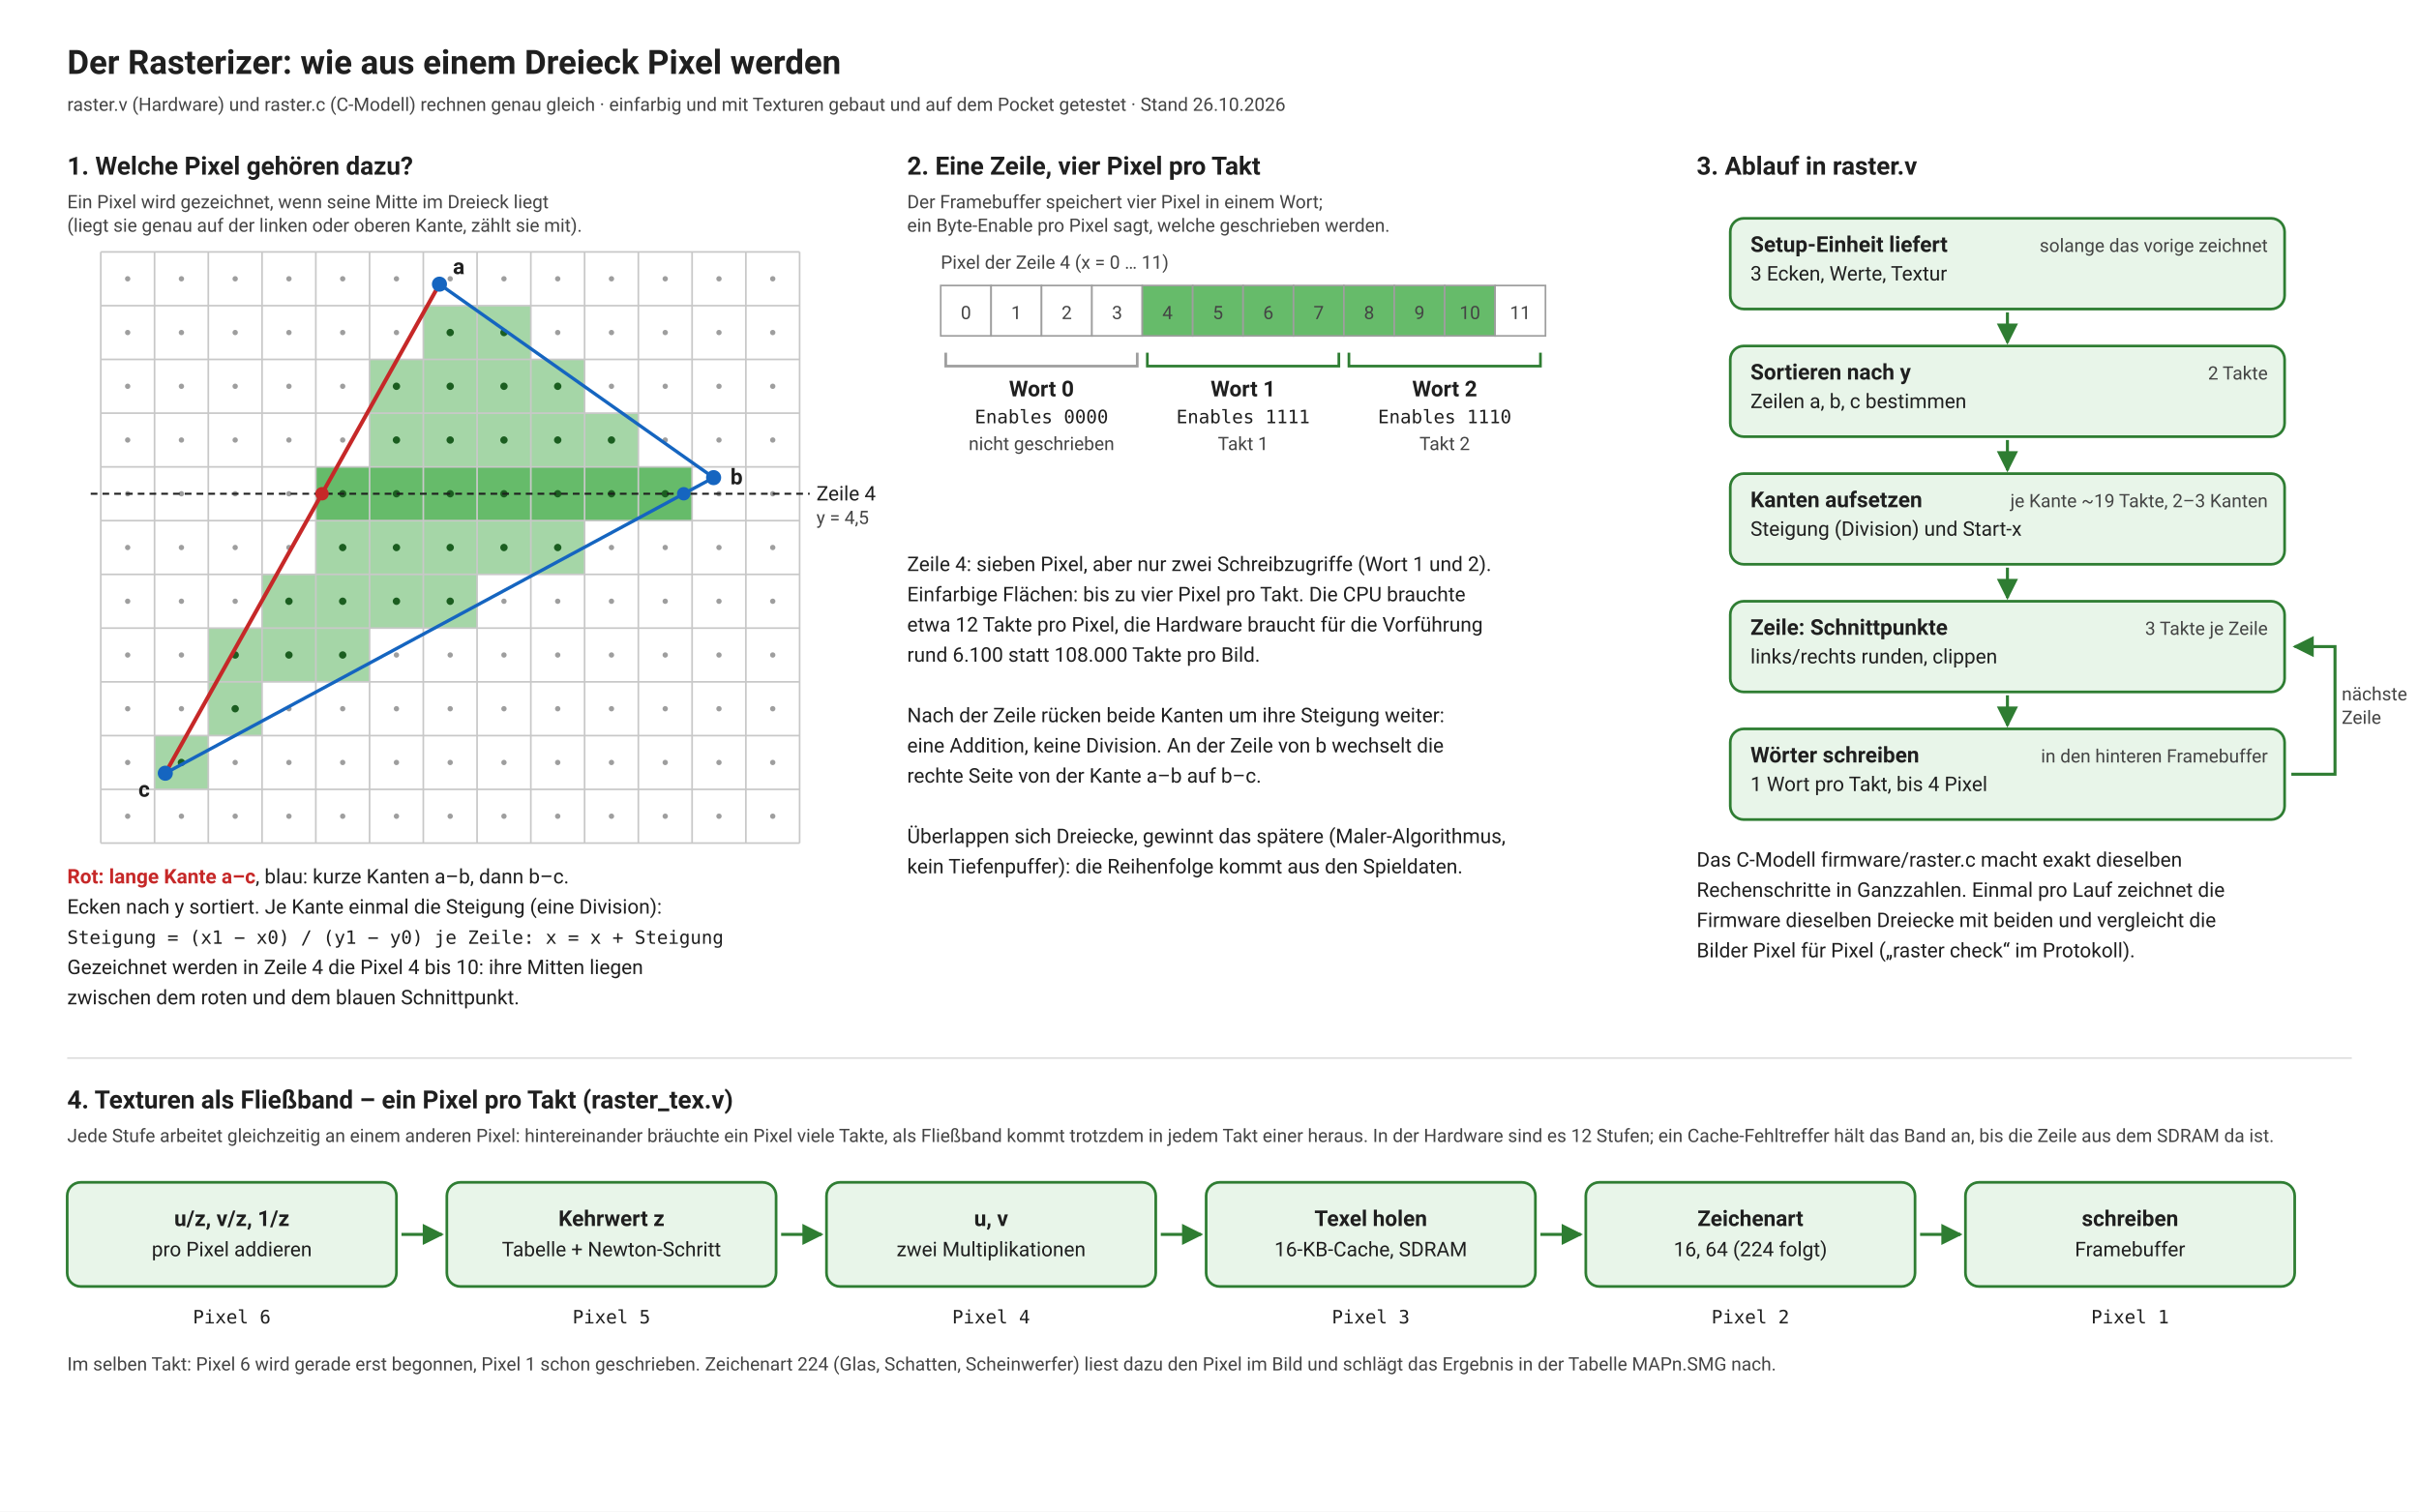
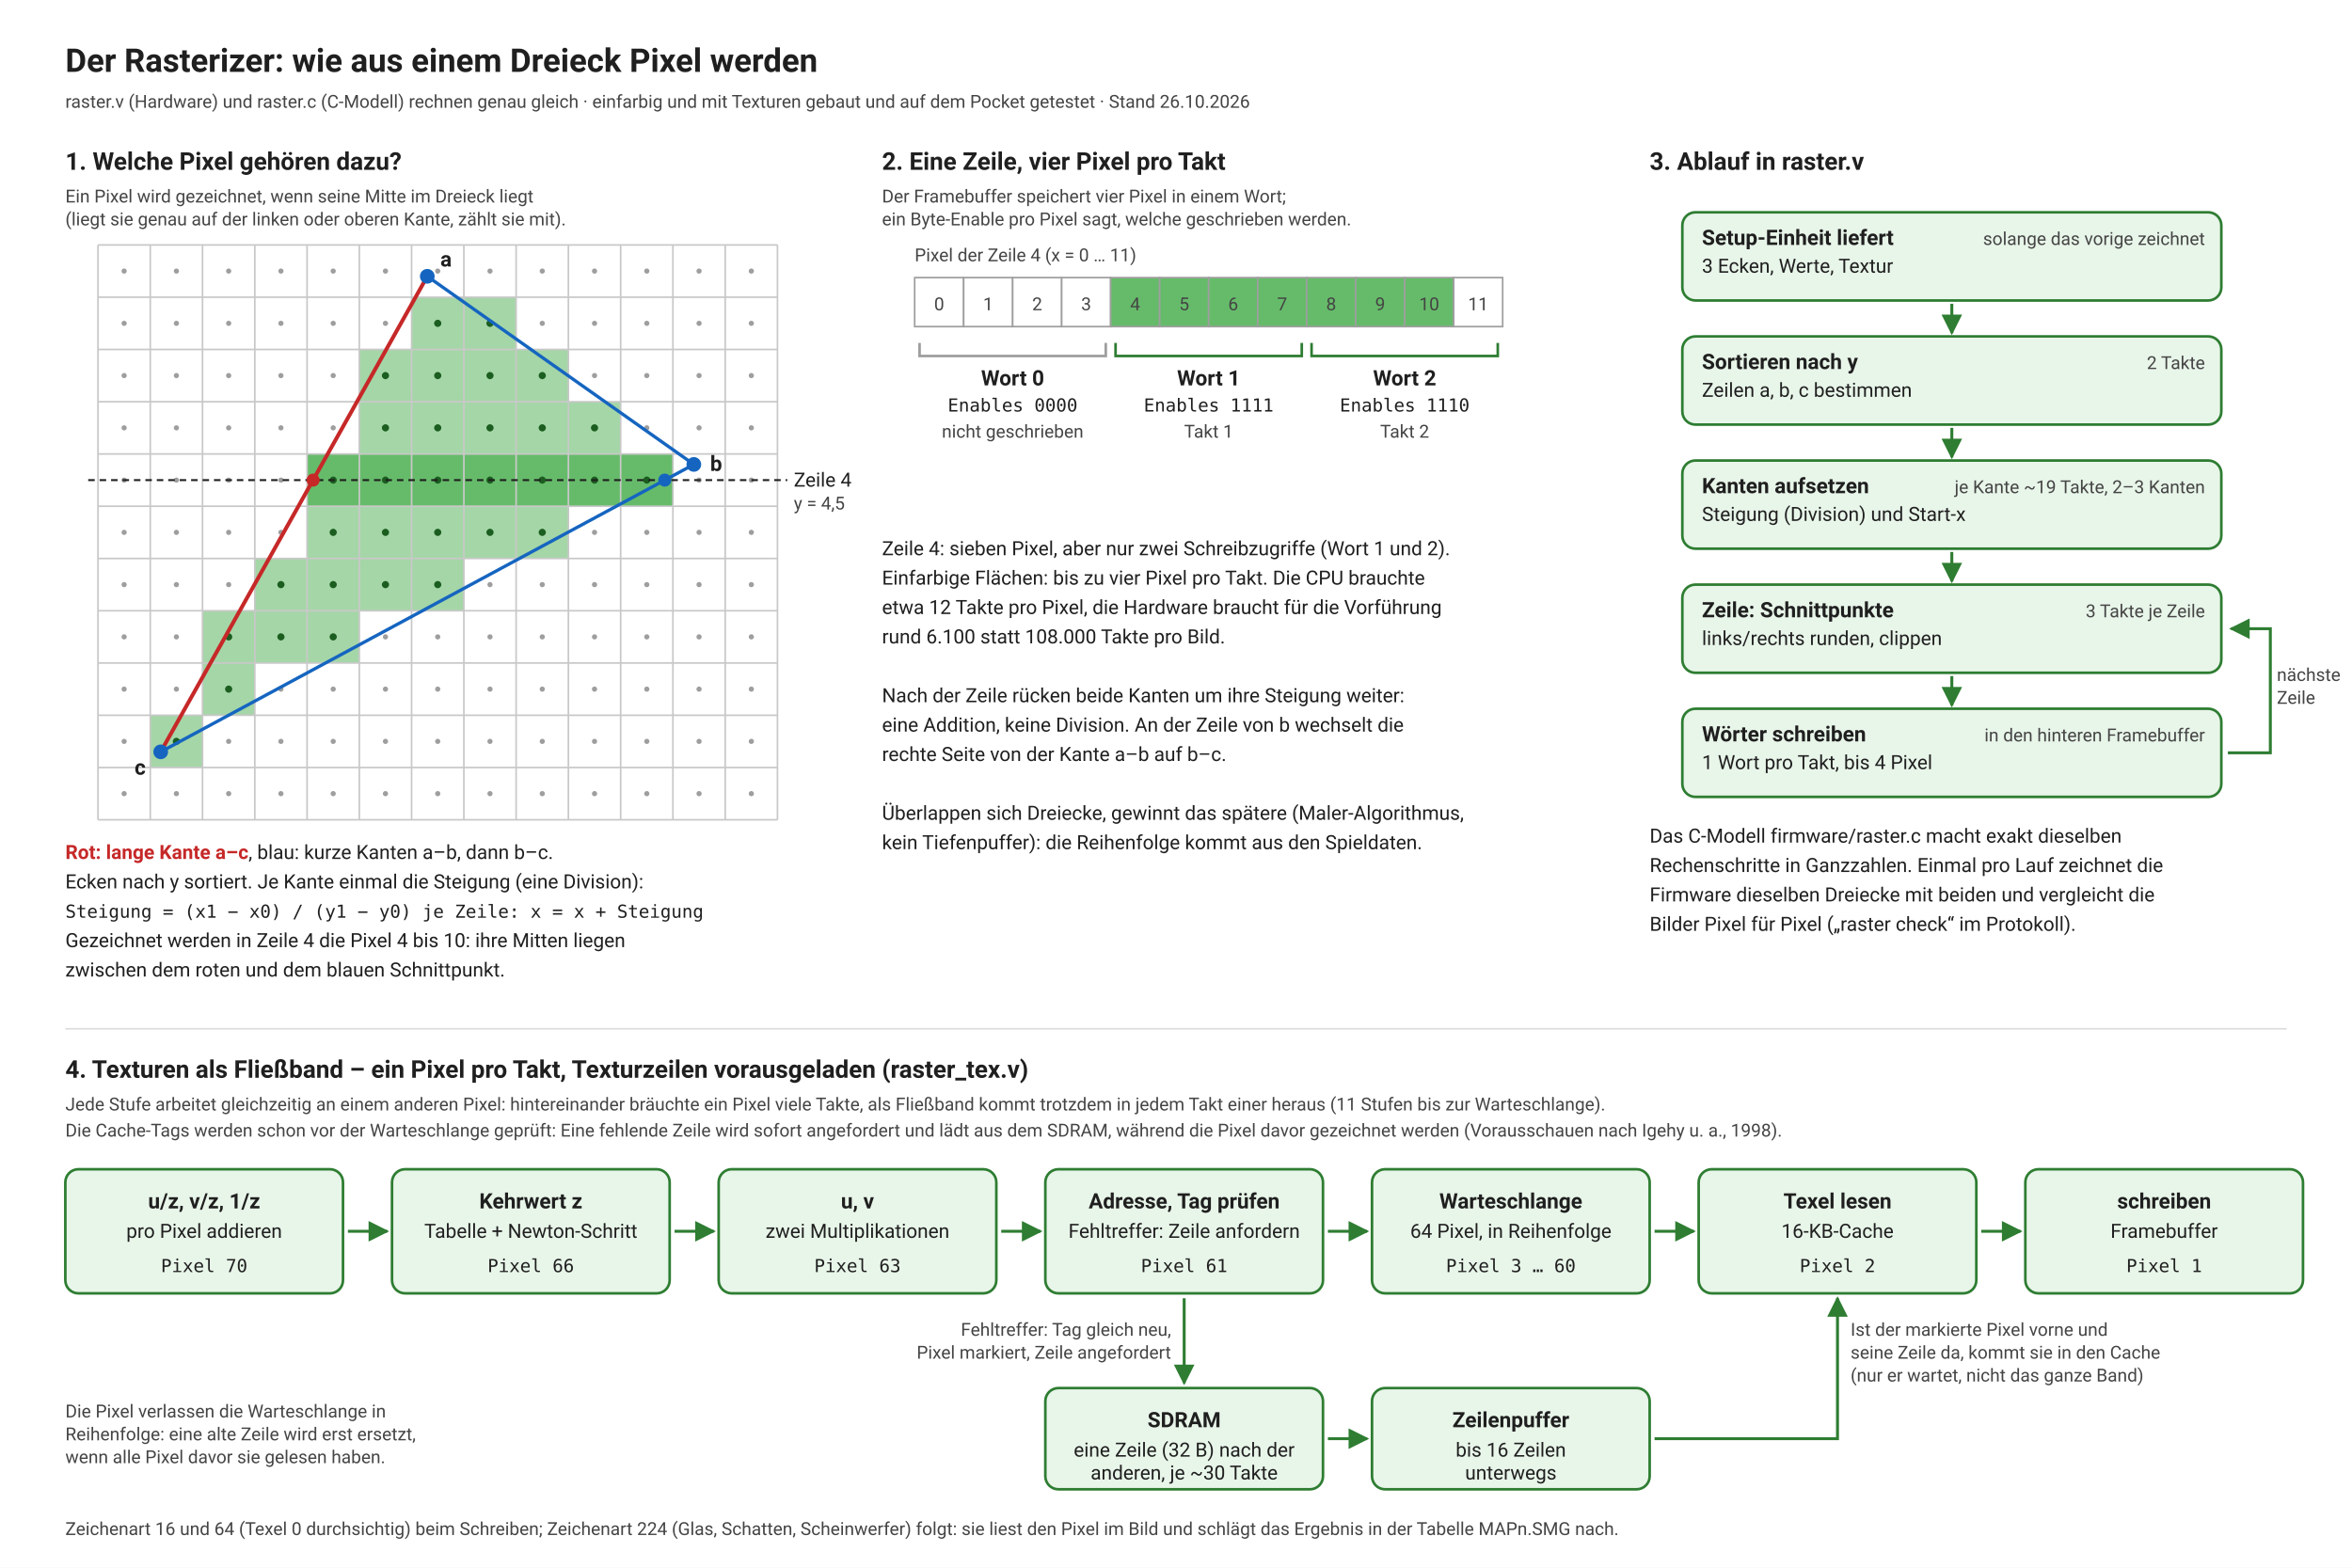
- <svg xmlns="http://www.w3.org/2000/svg" viewBox="0 0 1440 900" width="1440" height="900" role="img" aria-label="So zeichnet der Rasterizer ein Dreieck: Ecken nach y sortiert, Zeile für Zeile die Schnittpunkte mit den Kanten, alle Pixel, deren Mitte dazwischen liegt, in Wörtern zu vier Pixeln in den Framebuffer; unten der geplante Texturpfad als Fließband mit einem Pixel pro Takt.">
+ <svg xmlns="http://www.w3.org/2000/svg" viewBox="0 0 1440 960" width="1440" height="960" role="img" aria-label="So zeichnet der Rasterizer ein Dreieck: Ecken nach y sortiert, Zeile für Zeile die Schnittpunkte mit den Kanten, alle Pixel, deren Mitte dazwischen liegt, in Wörtern zu vier Pixeln in den Framebuffer; unten der Texturpfad als Fließband mit einem Pixel pro Takt, dessen Cache Fehltreffer schon vor einer Warteschlange erkennt und die Zeilen vorausladen lässt.">
  <defs>
    <marker id="arr" viewBox="0 0 10 10" refX="9" refY="5" markerWidth="7" markerHeight="7" orient="auto-start-reverse">
      <path d="M0,0 L10,5 L0,10 z" fill="#2e7d32" />
    </marker>
    <marker id="arrp" viewBox="0 0 10 10" refX="9" refY="5" markerWidth="7" markerHeight="7" orient="auto-start-reverse">
      <path d="M0,0 L10,5 L0,10 z" fill="#555555" />
    </marker>
  </defs>
  <style>
    text { font-family: system-ui, -apple-system, "Segoe UI", Roboto, Helvetica, Arial, sans-serif; fill: #1f1f1f; }
    .h { font-size: 20px; font-weight: 700; }
    .s { font-size: 15px; font-weight: 700; }
    .t { font-size: 13px; font-weight: 600; }
    .b { font-size: 12px; }
    .l { font-size: 11px; fill: #444444; }
    .m { font-size: 11px; font-family: ui-monospace, Consolas, monospace; fill: #1f1f1f; }
    .c { text-anchor: middle; }
    .r { text-anchor: end; }
    .built { fill: #e8f5e9; stroke: #2e7d32; stroke-width: 1.6; }
    .plan { fill: #ffffff; stroke: #555555; stroke-width: 1.4; stroke-dasharray: 6 4; }
    .grid { fill: none; stroke: #c8c8c8; stroke-width: 1; }
    .px { fill: #a5d6a7; }
    .pxh { fill: #66bb6a; }
    .tri { fill: none; stroke: #1565c0; stroke-width: 2; }
    .long { fill: none; stroke: #c62828; stroke-width: 2.4; }
    .row { stroke: #1f1f1f; stroke-width: 1.2; stroke-dasharray: 4 3; }
    .wb { fill: none; stroke: #2e7d32; stroke-width: 1.8; }
    .wp { fill: none; stroke: #555555; stroke-width: 1.4; stroke-dasharray: 6 4; }
  </style>
-   <rect width="1440" height="900" fill="#ffffff" />
+   <rect width="1440" height="960" fill="#ffffff" />
  <text x="40" y="44" class="h">Der Rasterizer: wie aus einem Dreieck Pixel werden</text>
  <text x="40" y="66" class="l">raster.v (Hardware) und raster.c (C-Modell) rechnen genau gleich · einfarbig und mit Texturen gebaut und auf dem Pocket getestet · Stand 26.10.2026</text>
  <text x="40" y="104" class="s">1. Welche Pixel gehören dazu?</text>
  <text x="40" y="124" class="l">Ein Pixel wird gezeichnet, wenn seine Mitte im Dreieck liegt</text>
  <text x="40" y="138" class="l">(liegt sie genau auf der linken oder oberen Kante, zählt sie mit).</text>
  <rect x="252" y="182" width="32" height="32" class="px" />
  <rect x="284" y="182" width="32" height="32" class="px" />
  <rect x="220" y="214" width="32" height="32" class="px" />
  <rect x="252" y="214" width="32" height="32" class="px" />
  <rect x="284" y="214" width="32" height="32" class="px" />
  <rect x="316" y="214" width="32" height="32" class="px" />
  <rect x="220" y="246" width="32" height="32" class="px" />
  <rect x="252" y="246" width="32" height="32" class="px" />
  <rect x="284" y="246" width="32" height="32" class="px" />
  <rect x="316" y="246" width="32" height="32" class="px" />
  <rect x="348" y="246" width="32" height="32" class="px" />
  <rect x="188" y="278" width="32" height="32" class="pxh" />
  <rect x="220" y="278" width="32" height="32" class="pxh" />
  <rect x="252" y="278" width="32" height="32" class="pxh" />
  <rect x="284" y="278" width="32" height="32" class="pxh" />
  <rect x="316" y="278" width="32" height="32" class="pxh" />
  <rect x="348" y="278" width="32" height="32" class="pxh" />
  <rect x="380" y="278" width="32" height="32" class="pxh" />
  <rect x="188" y="310" width="32" height="32" class="px" />
  <rect x="220" y="310" width="32" height="32" class="px" />
  <rect x="252" y="310" width="32" height="32" class="px" />
  <rect x="284" y="310" width="32" height="32" class="px" />
  <rect x="316" y="310" width="32" height="32" class="px" />
  <rect x="156" y="342" width="32" height="32" class="px" />
  <rect x="188" y="342" width="32" height="32" class="px" />
  <rect x="220" y="342" width="32" height="32" class="px" />
  <rect x="252" y="342" width="32" height="32" class="px" />
  <rect x="124" y="374" width="32" height="32" class="px" />
  <rect x="156" y="374" width="32" height="32" class="px" />
  <rect x="188" y="374" width="32" height="32" class="px" />
  <rect x="124" y="406" width="32" height="32" class="px" />
  <rect x="92" y="438" width="32" height="32" class="px" />
  <path d="M60,150 V502 M92,150 V502 M124,150 V502 M156,150 V502 M188,150 V502 M220,150 V502 M252,150 V502 M284,150 V502 M316,150 V502 M348,150 V502 M380,150 V502 M412,150 V502 M444,150 V502 M476,150 V502 M60,150 H476 M60,182 H476 M60,214 H476 M60,246 H476 M60,278 H476 M60,310 H476 M60,342 H476 M60,374 H476 M60,406 H476 M60,438 H476 M60,470 H476 M60,502 H476" class="grid" />
  <circle cx="76.0" cy="166.0" r="1.6" fill="#9e9e9e" />
  <circle cx="108.0" cy="166.0" r="1.6" fill="#9e9e9e" />
  <circle cx="140.0" cy="166.0" r="1.6" fill="#9e9e9e" />
  <circle cx="172.0" cy="166.0" r="1.6" fill="#9e9e9e" />
  <circle cx="204.0" cy="166.0" r="1.6" fill="#9e9e9e" />
  <circle cx="236.0" cy="166.0" r="1.6" fill="#9e9e9e" />
  <circle cx="268.0" cy="166.0" r="1.6" fill="#9e9e9e" />
  <circle cx="300.0" cy="166.0" r="1.6" fill="#9e9e9e" />
  <circle cx="332.0" cy="166.0" r="1.6" fill="#9e9e9e" />
  <circle cx="364.0" cy="166.0" r="1.6" fill="#9e9e9e" />
  <circle cx="396.0" cy="166.0" r="1.6" fill="#9e9e9e" />
  <circle cx="428.0" cy="166.0" r="1.6" fill="#9e9e9e" />
  <circle cx="460.0" cy="166.0" r="1.6" fill="#9e9e9e" />
  <circle cx="76.0" cy="198.0" r="1.6" fill="#9e9e9e" />
  <circle cx="108.0" cy="198.0" r="1.6" fill="#9e9e9e" />
  <circle cx="140.0" cy="198.0" r="1.6" fill="#9e9e9e" />
  <circle cx="172.0" cy="198.0" r="1.6" fill="#9e9e9e" />
  <circle cx="204.0" cy="198.0" r="1.6" fill="#9e9e9e" />
  <circle cx="236.0" cy="198.0" r="1.6" fill="#9e9e9e" />
  <circle cx="268.0" cy="198.0" r="2.2" fill="#1b5e20" />
  <circle cx="300.0" cy="198.0" r="2.2" fill="#1b5e20" />
  <circle cx="332.0" cy="198.0" r="1.6" fill="#9e9e9e" />
  <circle cx="364.0" cy="198.0" r="1.6" fill="#9e9e9e" />
  <circle cx="396.0" cy="198.0" r="1.6" fill="#9e9e9e" />
  <circle cx="428.0" cy="198.0" r="1.6" fill="#9e9e9e" />
  <circle cx="460.0" cy="198.0" r="1.6" fill="#9e9e9e" />
  <circle cx="76.0" cy="230.0" r="1.6" fill="#9e9e9e" />
  <circle cx="108.0" cy="230.0" r="1.6" fill="#9e9e9e" />
  <circle cx="140.0" cy="230.0" r="1.6" fill="#9e9e9e" />
  <circle cx="172.0" cy="230.0" r="1.6" fill="#9e9e9e" />
  <circle cx="204.0" cy="230.0" r="1.6" fill="#9e9e9e" />
  <circle cx="236.0" cy="230.0" r="2.2" fill="#1b5e20" />
  <circle cx="268.0" cy="230.0" r="2.2" fill="#1b5e20" />
  <circle cx="300.0" cy="230.0" r="2.2" fill="#1b5e20" />
  <circle cx="332.0" cy="230.0" r="2.2" fill="#1b5e20" />
  <circle cx="364.0" cy="230.0" r="1.6" fill="#9e9e9e" />
  <circle cx="396.0" cy="230.0" r="1.6" fill="#9e9e9e" />
  <circle cx="428.0" cy="230.0" r="1.6" fill="#9e9e9e" />
  <circle cx="460.0" cy="230.0" r="1.6" fill="#9e9e9e" />
  <circle cx="76.0" cy="262.0" r="1.6" fill="#9e9e9e" />
  <circle cx="108.0" cy="262.0" r="1.6" fill="#9e9e9e" />
  <circle cx="140.0" cy="262.0" r="1.6" fill="#9e9e9e" />
  <circle cx="172.0" cy="262.0" r="1.6" fill="#9e9e9e" />
  <circle cx="204.0" cy="262.0" r="1.6" fill="#9e9e9e" />
  <circle cx="236.0" cy="262.0" r="2.2" fill="#1b5e20" />
  <circle cx="268.0" cy="262.0" r="2.2" fill="#1b5e20" />
  <circle cx="300.0" cy="262.0" r="2.2" fill="#1b5e20" />
  <circle cx="332.0" cy="262.0" r="2.2" fill="#1b5e20" />
  <circle cx="364.0" cy="262.0" r="2.2" fill="#1b5e20" />
  <circle cx="396.0" cy="262.0" r="1.6" fill="#9e9e9e" />
  <circle cx="428.0" cy="262.0" r="1.6" fill="#9e9e9e" />
  <circle cx="460.0" cy="262.0" r="1.6" fill="#9e9e9e" />
  <circle cx="76.0" cy="294.0" r="1.6" fill="#9e9e9e" />
  <circle cx="108.0" cy="294.0" r="1.6" fill="#9e9e9e" />
  <circle cx="140.0" cy="294.0" r="1.6" fill="#9e9e9e" />
  <circle cx="172.0" cy="294.0" r="1.6" fill="#9e9e9e" />
  <circle cx="204.0" cy="294.0" r="2.2" fill="#1b5e20" />
  <circle cx="236.0" cy="294.0" r="2.2" fill="#1b5e20" />
  <circle cx="268.0" cy="294.0" r="2.2" fill="#1b5e20" />
  <circle cx="300.0" cy="294.0" r="2.2" fill="#1b5e20" />
  <circle cx="332.0" cy="294.0" r="2.2" fill="#1b5e20" />
  <circle cx="364.0" cy="294.0" r="2.2" fill="#1b5e20" />
  <circle cx="396.0" cy="294.0" r="2.2" fill="#1b5e20" />
  <circle cx="428.0" cy="294.0" r="1.6" fill="#9e9e9e" />
  <circle cx="460.0" cy="294.0" r="1.6" fill="#9e9e9e" />
  <circle cx="76.0" cy="326.0" r="1.6" fill="#9e9e9e" />
  <circle cx="108.0" cy="326.0" r="1.6" fill="#9e9e9e" />
  <circle cx="140.0" cy="326.0" r="1.6" fill="#9e9e9e" />
  <circle cx="172.0" cy="326.0" r="1.6" fill="#9e9e9e" />
  <circle cx="204.0" cy="326.0" r="2.2" fill="#1b5e20" />
  <circle cx="236.0" cy="326.0" r="2.2" fill="#1b5e20" />
  <circle cx="268.0" cy="326.0" r="2.2" fill="#1b5e20" />
  <circle cx="300.0" cy="326.0" r="2.2" fill="#1b5e20" />
  <circle cx="332.0" cy="326.0" r="2.2" fill="#1b5e20" />
  <circle cx="364.0" cy="326.0" r="1.6" fill="#9e9e9e" />
  <circle cx="396.0" cy="326.0" r="1.6" fill="#9e9e9e" />
  <circle cx="428.0" cy="326.0" r="1.6" fill="#9e9e9e" />
  <circle cx="460.0" cy="326.0" r="1.6" fill="#9e9e9e" />
  <circle cx="76.0" cy="358.0" r="1.6" fill="#9e9e9e" />
  <circle cx="108.0" cy="358.0" r="1.6" fill="#9e9e9e" />
  <circle cx="140.0" cy="358.0" r="1.6" fill="#9e9e9e" />
  <circle cx="172.0" cy="358.0" r="2.2" fill="#1b5e20" />
  <circle cx="204.0" cy="358.0" r="2.2" fill="#1b5e20" />
  <circle cx="236.0" cy="358.0" r="2.2" fill="#1b5e20" />
  <circle cx="268.0" cy="358.0" r="2.2" fill="#1b5e20" />
  <circle cx="300.0" cy="358.0" r="1.6" fill="#9e9e9e" />
  <circle cx="332.0" cy="358.0" r="1.6" fill="#9e9e9e" />
  <circle cx="364.0" cy="358.0" r="1.6" fill="#9e9e9e" />
  <circle cx="396.0" cy="358.0" r="1.6" fill="#9e9e9e" />
  <circle cx="428.0" cy="358.0" r="1.6" fill="#9e9e9e" />
  <circle cx="460.0" cy="358.0" r="1.6" fill="#9e9e9e" />
  <circle cx="76.0" cy="390.0" r="1.6" fill="#9e9e9e" />
  <circle cx="108.0" cy="390.0" r="1.6" fill="#9e9e9e" />
  <circle cx="140.0" cy="390.0" r="2.2" fill="#1b5e20" />
  <circle cx="172.0" cy="390.0" r="2.2" fill="#1b5e20" />
  <circle cx="204.0" cy="390.0" r="2.2" fill="#1b5e20" />
  <circle cx="236.0" cy="390.0" r="1.6" fill="#9e9e9e" />
  <circle cx="268.0" cy="390.0" r="1.6" fill="#9e9e9e" />
  <circle cx="300.0" cy="390.0" r="1.6" fill="#9e9e9e" />
  <circle cx="332.0" cy="390.0" r="1.6" fill="#9e9e9e" />
  <circle cx="364.0" cy="390.0" r="1.6" fill="#9e9e9e" />
  <circle cx="396.0" cy="390.0" r="1.6" fill="#9e9e9e" />
  <circle cx="428.0" cy="390.0" r="1.6" fill="#9e9e9e" />
  <circle cx="460.0" cy="390.0" r="1.6" fill="#9e9e9e" />
  <circle cx="76.0" cy="422.0" r="1.6" fill="#9e9e9e" />
  <circle cx="108.0" cy="422.0" r="1.6" fill="#9e9e9e" />
  <circle cx="140.0" cy="422.0" r="2.2" fill="#1b5e20" />
  <circle cx="172.0" cy="422.0" r="1.6" fill="#9e9e9e" />
  <circle cx="204.0" cy="422.0" r="1.6" fill="#9e9e9e" />
  <circle cx="236.0" cy="422.0" r="1.6" fill="#9e9e9e" />
  <circle cx="268.0" cy="422.0" r="1.6" fill="#9e9e9e" />
  <circle cx="300.0" cy="422.0" r="1.6" fill="#9e9e9e" />
  <circle cx="332.0" cy="422.0" r="1.6" fill="#9e9e9e" />
  <circle cx="364.0" cy="422.0" r="1.6" fill="#9e9e9e" />
  <circle cx="396.0" cy="422.0" r="1.6" fill="#9e9e9e" />
  <circle cx="428.0" cy="422.0" r="1.6" fill="#9e9e9e" />
  <circle cx="460.0" cy="422.0" r="1.6" fill="#9e9e9e" />
  <circle cx="76.0" cy="454.0" r="1.6" fill="#9e9e9e" />
  <circle cx="108.0" cy="454.0" r="2.2" fill="#1b5e20" />
  <circle cx="140.0" cy="454.0" r="1.6" fill="#9e9e9e" />
  <circle cx="172.0" cy="454.0" r="1.6" fill="#9e9e9e" />
  <circle cx="204.0" cy="454.0" r="1.6" fill="#9e9e9e" />
  <circle cx="236.0" cy="454.0" r="1.6" fill="#9e9e9e" />
  <circle cx="268.0" cy="454.0" r="1.6" fill="#9e9e9e" />
  <circle cx="300.0" cy="454.0" r="1.6" fill="#9e9e9e" />
  <circle cx="332.0" cy="454.0" r="1.6" fill="#9e9e9e" />
  <circle cx="364.0" cy="454.0" r="1.6" fill="#9e9e9e" />
  <circle cx="396.0" cy="454.0" r="1.6" fill="#9e9e9e" />
  <circle cx="428.0" cy="454.0" r="1.6" fill="#9e9e9e" />
  <circle cx="460.0" cy="454.0" r="1.6" fill="#9e9e9e" />
  <circle cx="76.0" cy="486.0" r="1.6" fill="#9e9e9e" />
  <circle cx="108.0" cy="486.0" r="1.6" fill="#9e9e9e" />
  <circle cx="140.0" cy="486.0" r="1.6" fill="#9e9e9e" />
  <circle cx="172.0" cy="486.0" r="1.6" fill="#9e9e9e" />
  <circle cx="204.0" cy="486.0" r="1.6" fill="#9e9e9e" />
  <circle cx="236.0" cy="486.0" r="1.6" fill="#9e9e9e" />
  <circle cx="268.0" cy="486.0" r="1.6" fill="#9e9e9e" />
  <circle cx="300.0" cy="486.0" r="1.6" fill="#9e9e9e" />
  <circle cx="332.0" cy="486.0" r="1.6" fill="#9e9e9e" />
  <circle cx="364.0" cy="486.0" r="1.6" fill="#9e9e9e" />
  <circle cx="396.0" cy="486.0" r="1.6" fill="#9e9e9e" />
  <circle cx="428.0" cy="486.0" r="1.6" fill="#9e9e9e" />
  <circle cx="460.0" cy="486.0" r="1.6" fill="#9e9e9e" />
  <path d="M261.6,169.2 L424.8,284.4 L98.4,460.4" class="tri" />
  <path d="M261.6,169.2 L98.4,460.4" class="long" />
  <circle cx="261.6" cy="169.2" r="4.5" fill="#1565c0" />
  <text x="269.6" y="163.2" class="t">a</text>
  <circle cx="424.8" cy="284.4" r="4.5" fill="#1565c0" />
  <text x="434.8" y="288.4" class="t">b</text>
  <circle cx="98.4" cy="460.4" r="4.5" fill="#1565c0" />
  <text x="82.4" y="474.4" class="t">c</text>
  <line x1="54" y1="294.0" x2="482" y2="294.0" class="row" />
  <circle cx="191.7" cy="294.0" r="4" fill="#c62828" />
  <circle cx="407.0" cy="294.0" r="4" fill="#1565c0" />
  <text x="486" y="298.0" class="b">Zeile 4</text>
  <text x="486" y="312.0" class="l">y = 4,5</text>
  <text x="40" y="526" class="b">
    <tspan fill="#c62828" font-weight="600">Rot: lange Kante a–c</tspan>, blau: kurze Kanten a–b, dann b–c.</text>
  <text x="40" y="544" class="b">Ecken nach y sortiert. Je Kante einmal die Steigung (eine Division):</text>
  <text x="40" y="562" class="m">Steigung = (x1 − x0) / (y1 − y0)   je Zeile: x = x + Steigung</text>
  <text x="40" y="580" class="b">Gezeichnet werden in Zeile 4 die Pixel 4 bis 10: ihre Mitten liegen</text>
  <text x="40" y="598" class="b">zwischen dem roten und dem blauen Schnittpunkt.</text>
  <text x="540" y="104" class="s">2. Eine Zeile, vier Pixel pro Takt</text>
  <text x="540" y="124" class="l">Der Framebuffer speichert vier Pixel in einem Wort;</text>
  <text x="540" y="138" class="l">ein Byte-Enable pro Pixel sagt, welche geschrieben werden.</text>
  <rect x="560" y="170" width="30" height="30" fill="#ffffff" stroke="#9e9e9e" stroke-width="1" />
  <text x="575.0" y="190" class="l c">0</text>
  <rect x="590" y="170" width="30" height="30" fill="#ffffff" stroke="#9e9e9e" stroke-width="1" />
  <text x="605.0" y="190" class="l c">1</text>
  <rect x="620" y="170" width="30" height="30" fill="#ffffff" stroke="#9e9e9e" stroke-width="1" />
  <text x="635.0" y="190" class="l c">2</text>
  <rect x="650" y="170" width="30" height="30" fill="#ffffff" stroke="#9e9e9e" stroke-width="1" />
  <text x="665.0" y="190" class="l c">3</text>
  <rect x="680" y="170" width="30" height="30" fill="#66bb6a" stroke="#9e9e9e" stroke-width="1" />
  <text x="695.0" y="190" class="l c">4</text>
  <rect x="710" y="170" width="30" height="30" fill="#66bb6a" stroke="#9e9e9e" stroke-width="1" />
  <text x="725.0" y="190" class="l c">5</text>
  <rect x="740" y="170" width="30" height="30" fill="#66bb6a" stroke="#9e9e9e" stroke-width="1" />
  <text x="755.0" y="190" class="l c">6</text>
  <rect x="770" y="170" width="30" height="30" fill="#66bb6a" stroke="#9e9e9e" stroke-width="1" />
  <text x="785.0" y="190" class="l c">7</text>
  <rect x="800" y="170" width="30" height="30" fill="#66bb6a" stroke="#9e9e9e" stroke-width="1" />
  <text x="815.0" y="190" class="l c">8</text>
  <rect x="830" y="170" width="30" height="30" fill="#66bb6a" stroke="#9e9e9e" stroke-width="1" />
  <text x="845.0" y="190" class="l c">9</text>
  <rect x="860" y="170" width="30" height="30" fill="#66bb6a" stroke="#9e9e9e" stroke-width="1" />
  <text x="875.0" y="190" class="l c">10</text>
  <rect x="890" y="170" width="30" height="30" fill="#ffffff" stroke="#9e9e9e" stroke-width="1" />
  <text x="905.0" y="190" class="l c">11</text>
  <text x="560" y="160" class="l">Pixel der Zeile 4 (x = 0 … 11)</text>
  <path d="M563,210 v8 h114 v-8" fill="none" stroke="#9e9e9e" stroke-width="1.6" />
  <text x="620" y="236" class="t c">Wort 0</text>
  <text x="620" y="252" class="m c">Enables 0000</text>
  <text x="620" y="268" class="l c">nicht geschrieben</text>
  <path d="M683,210 v8 h114 v-8" fill="none" stroke="#2e7d32" stroke-width="1.6" />
  <text x="740" y="236" class="t c">Wort 1</text>
  <text x="740" y="252" class="m c">Enables 1111</text>
  <text x="740" y="268" class="l c">Takt 1</text>
  <path d="M803,210 v8 h114 v-8" fill="none" stroke="#2e7d32" stroke-width="1.6" />
  <text x="860" y="236" class="t c">Wort 2</text>
  <text x="860" y="252" class="m c">Enables 1110</text>
  <text x="860" y="268" class="l c">Takt 2</text>
  <text x="540" y="340" class="b">Zeile 4: sieben Pixel, aber nur zwei Schreibzugriffe (Wort 1 und 2).</text>
  <text x="540" y="358" class="b">Einfarbige Flächen: bis zu vier Pixel pro Takt. Die CPU brauchte</text>
  <text x="540" y="376" class="b">etwa 12 Takte pro Pixel, die Hardware braucht für die Vorführung</text>
  <text x="540" y="394" class="b">rund 6.100 statt 108.000 Takte pro Bild.</text>
  <text x="540" y="412" class="b" />
  <text x="540" y="430" class="b">Nach der Zeile rücken beide Kanten um ihre Steigung weiter:</text>
  <text x="540" y="448" class="b">eine Addition, keine Division. An der Zeile von b wechselt die</text>
  <text x="540" y="466" class="b">rechte Seite von der Kante a–b auf b–c.</text>
  <text x="540" y="484" class="b" />
  <text x="540" y="502" class="b">Überlappen sich Dreiecke, gewinnt das spätere (Maler-Algorithmus,</text>
  <text x="540" y="520" class="b">kein Tiefenpuffer): die Reihenfolge kommt aus den Spieldaten.</text>
  <text x="1010" y="104" class="s">3. Ablauf in raster.v</text>
  <rect x="1030" y="130" width="330" height="54" rx="8" class="built" />
  <text x="1042" y="150" class="t">Setup-Einheit liefert</text>
  <text x="1042" y="167" class="b">3 Ecken, Werte, Textur</text>
  <text x="1350" y="150" class="l r">solange das vorige zeichnet</text>
  <rect x="1030" y="206" width="330" height="54" rx="8" class="built" />
  <text x="1042" y="226" class="t">Sortieren nach y</text>
  <text x="1042" y="243" class="b">Zeilen a, b, c bestimmen</text>
  <text x="1350" y="226" class="l r">2 Takte</text>
  <path d="M1195.0,186 V204" class="wb" marker-end="url(#arr)" />
  <rect x="1030" y="282" width="330" height="54" rx="8" class="built" />
  <text x="1042" y="302" class="t">Kanten aufsetzen</text>
  <text x="1042" y="319" class="b">Steigung (Division) und Start-x</text>
  <text x="1350" y="302" class="l r">je Kante ~19 Takte, 2–3 Kanten</text>
  <path d="M1195.0,262 V280" class="wb" marker-end="url(#arr)" />
  <rect x="1030" y="358" width="330" height="54" rx="8" class="built" />
  <text x="1042" y="378" class="t">Zeile: Schnittpunkte</text>
  <text x="1042" y="395" class="b">links/rechts runden, clippen</text>
  <text x="1350" y="378" class="l r">3 Takte je Zeile</text>
  <path d="M1195.0,338 V356" class="wb" marker-end="url(#arr)" />
  <rect x="1030" y="434" width="330" height="54" rx="8" class="built" />
  <text x="1042" y="454" class="t">Wörter schreiben</text>
  <text x="1042" y="471" class="b">1 Wort pro Takt, bis 4 Pixel</text>
  <text x="1350" y="454" class="l r">in den hinteren Framebuffer</text>
  <path d="M1195.0,414 V432" class="wb" marker-end="url(#arr)" />
  <path d="M1364,461.0 H1390 V385.0 H1366" class="wb" marker-end="url(#arr)" />
  <text x="1394" y="417.0" class="l">nächste</text>
  <text x="1394" y="431.0" class="l">Zeile</text>
  <text x="1010" y="516" class="b">Das C-Modell firmware/raster.c macht exakt dieselben</text>
  <text x="1010" y="534" class="b">Rechenschritte in Ganzzahlen. Einmal pro Lauf zeichnet die</text>
  <text x="1010" y="552" class="b">Firmware dieselben Dreiecke mit beiden und vergleicht die</text>
  <text x="1010" y="570" class="b">Bilder Pixel für Pixel („raster check“ im Protokoll).</text>
  <line x1="40" y1="630" x2="1400" y2="630" stroke="#dddddd" stroke-width="1" />
-   <text x="40" y="660" class="s">4. Texturen als Fließband – ein Pixel pro Takt (raster_tex.v)</text>
-   <text x="40" y="680" class="l">Jede Stufe arbeitet gleichzeitig an einem anderen Pixel: hintereinander bräuchte ein Pixel viele Takte, als Fließband kommt trotzdem in jedem Takt einer heraus. In der Hardware sind es 12 Stufen; ein Cache-Fehltreffer hält das Band an, bis die Zeile aus dem SDRAM da ist.</text>
-   <rect x="40" y="704" width="196" height="62" rx="8" class="built" />
-   <text x="138.0" y="730" class="t c">u/z, v/z, 1/z</text>
-   <text x="138.0" y="748" class="b c">pro Pixel addieren</text>
-   <text x="138.0" y="788" class="m c">Pixel 6</text>
-   <rect x="266" y="704" width="196" height="62" rx="8" class="built" />
-   <text x="364.0" y="730" class="t c">Kehrwert z</text>
-   <text x="364.0" y="748" class="b c">Tabelle + Newton-Schritt</text>
-   <text x="364.0" y="788" class="m c">Pixel 5</text>
-   <path d="M239,735.0 H263" class="wb" marker-end="url(#arr)" />
-   <rect x="492" y="704" width="196" height="62" rx="8" class="built" />
-   <text x="590.0" y="730" class="t c">u, v</text>
-   <text x="590.0" y="748" class="b c">zwei Multiplikationen</text>
-   <text x="590.0" y="788" class="m c">Pixel 4</text>
-   <path d="M465,735.0 H489" class="wb" marker-end="url(#arr)" />
-   <rect x="718" y="704" width="196" height="62" rx="8" class="built" />
-   <text x="816.0" y="730" class="t c">Texel holen</text>
-   <text x="816.0" y="748" class="b c">16-KB-Cache, SDRAM</text>
-   <text x="816.0" y="788" class="m c">Pixel 3</text>
-   <path d="M691,735.0 H715" class="wb" marker-end="url(#arr)" />
-   <rect x="944" y="704" width="196" height="62" rx="8" class="built" />
-   <text x="1042.0" y="730" class="t c">Zeichenart</text>
-   <text x="1042.0" y="748" class="b c">16, 64 (224 folgt)</text>
-   <text x="1042.0" y="788" class="m c">Pixel 2</text>
-   <path d="M917,735.0 H941" class="wb" marker-end="url(#arr)" />
-   <rect x="1170" y="704" width="196" height="62" rx="8" class="built" />
-   <text x="1268.0" y="730" class="t c">schreiben</text>
-   <text x="1268.0" y="748" class="b c">Framebuffer</text>
-   <text x="1268.0" y="788" class="m c">Pixel 1</text>
-   <path d="M1143,735.0 H1167" class="wb" marker-end="url(#arr)" />
-   <text x="40" y="816" class="l">Im selben Takt: Pixel 6 wird gerade erst begonnen, Pixel 1 schon geschrieben. Zeichenart 224 (Glas, Schatten, Scheinwerfer) liest dazu den Pixel im Bild und schlägt das Ergebnis in der Tabelle MAPn.SMG nach.</text>
+   <text x="40" y="660" class="s">4. Texturen als Fließband – ein Pixel pro Takt, Texturzeilen vorausgeladen (raster_tex.v)</text>
+   <text x="40" y="680" class="l">Jede Stufe arbeitet gleichzeitig an einem anderen Pixel: hintereinander bräuchte ein Pixel viele Takte, als Fließband kommt trotzdem in jedem Takt einer heraus (11 Stufen bis zur Warteschlange).</text>
+   <text x="40" y="696" class="l">Die Cache-Tags werden schon vor der Warteschlange geprüft: Eine fehlende Zeile wird sofort angefordert und lädt aus dem SDRAM, während die Pixel davor gezeichnet werden (Vorausschauen nach Igehy u. a., 1998).</text>
+   <rect x="40" y="716" width="170" height="76" rx="8" class="built" />
+   <text x="125.0" y="740" class="t c">u/z, v/z, 1/z</text>
+   <text x="125.0" y="758" class="b c">pro Pixel addieren</text>
+   <text x="125.0" y="779" class="m c">Pixel 70</text>
+   <rect x="240" y="716" width="170" height="76" rx="8" class="built" />
+   <text x="325.0" y="740" class="t c">Kehrwert z</text>
+   <text x="325.0" y="758" class="b c">Tabelle + Newton-Schritt</text>
+   <text x="325.0" y="779" class="m c">Pixel 66</text>
+   <path d="M213,754.0 H237" class="wb" marker-end="url(#arr)" />
+   <rect x="440" y="716" width="170" height="76" rx="8" class="built" />
+   <text x="525.0" y="740" class="t c">u, v</text>
+   <text x="525.0" y="758" class="b c">zwei Multiplikationen</text>
+   <text x="525.0" y="779" class="m c">Pixel 63</text>
+   <path d="M413,754.0 H437" class="wb" marker-end="url(#arr)" />
+   <rect x="640" y="716" width="170" height="76" rx="8" class="built" />
+   <text x="725.0" y="740" class="t c">Adresse, Tag prüfen</text>
+   <text x="725.0" y="758" class="b c">Fehltreffer: Zeile anfordern</text>
+   <text x="725.0" y="779" class="m c">Pixel 61</text>
+   <path d="M613,754.0 H637" class="wb" marker-end="url(#arr)" />
+   <rect x="840" y="716" width="170" height="76" rx="8" class="built" />
+   <text x="925.0" y="740" class="t c">Warteschlange</text>
+   <text x="925.0" y="758" class="b c">64 Pixel, in Reihenfolge</text>
+   <text x="925.0" y="779" class="m c">Pixel 3 … 60</text>
+   <path d="M813,754.0 H837" class="wb" marker-end="url(#arr)" />
+   <rect x="1040" y="716" width="170" height="76" rx="8" class="built" />
+   <text x="1125.0" y="740" class="t c">Texel lesen</text>
+   <text x="1125.0" y="758" class="b c">16-KB-Cache</text>
+   <text x="1125.0" y="779" class="m c">Pixel 2</text>
+   <path d="M1013,754.0 H1037" class="wb" marker-end="url(#arr)" />
+   <rect x="1240" y="716" width="170" height="76" rx="8" class="built" />
+   <text x="1325.0" y="740" class="t c">schreiben</text>
+   <text x="1325.0" y="758" class="b c">Framebuffer</text>
+   <text x="1325.0" y="779" class="m c">Pixel 1</text>
+   <path d="M1213,754.0 H1237" class="wb" marker-end="url(#arr)" />
+   <path d="M725.0,795 V847" class="wb" marker-end="url(#arr)" />
+   <text x="717.0" y="818" class="l r">Fehltreffer: Tag gleich neu,</text>
+   <text x="717.0" y="832" class="l r">Pixel markiert, Zeile angefordert</text>
+   <rect x="640" y="850" width="170" height="62" rx="8" class="built" />
+   <text x="725.0" y="874" class="t c">SDRAM</text>
+   <text x="725.0" y="892" class="b c">eine Zeile (32 B) nach der</text>
+   <text x="725.0" y="906" class="b c">anderen, je ~30 Takte</text>
+   <path d="M813,881.0 H837" class="wb" marker-end="url(#arr)" />
+   <rect x="840" y="850" width="170" height="62" rx="8" class="built" />
+   <text x="925.0" y="874" class="t c">Zeilenpuffer</text>
+   <text x="925.0" y="892" class="b c">bis 16 Zeilen</text>
+   <text x="925.0" y="906" class="b c">unterwegs</text>
+   <path d="M1013,881.0 H1125.0 V795" class="wb" marker-end="url(#arr)" />
+   <text x="1133.0" y="818" class="l">Ist der markierte Pixel vorne und</text>
+   <text x="1133.0" y="832" class="l">seine Zeile da, kommt sie in den Cache</text>
+   <text x="1133.0" y="846" class="l">(nur er wartet, nicht das ganze Band)</text>
+   <text x="40" y="868" class="l">Die Pixel verlassen die Warteschlange in</text>
+   <text x="40" y="882" class="l">Reihenfolge: eine alte Zeile wird erst ersetzt,</text>
+   <text x="40" y="896" class="l">wenn alle Pixel davor sie gelesen haben.</text>
+   <text x="40" y="940" class="l">Zeichenart 16 und 64 (Texel 0 durchsichtig) beim Schreiben; Zeichenart 224 (Glas, Schatten, Scheinwerfer) folgt: sie liest den Pixel im Bild und schlägt das Ergebnis in der Tabelle MAPn.SMG nach.</text>
</svg>
